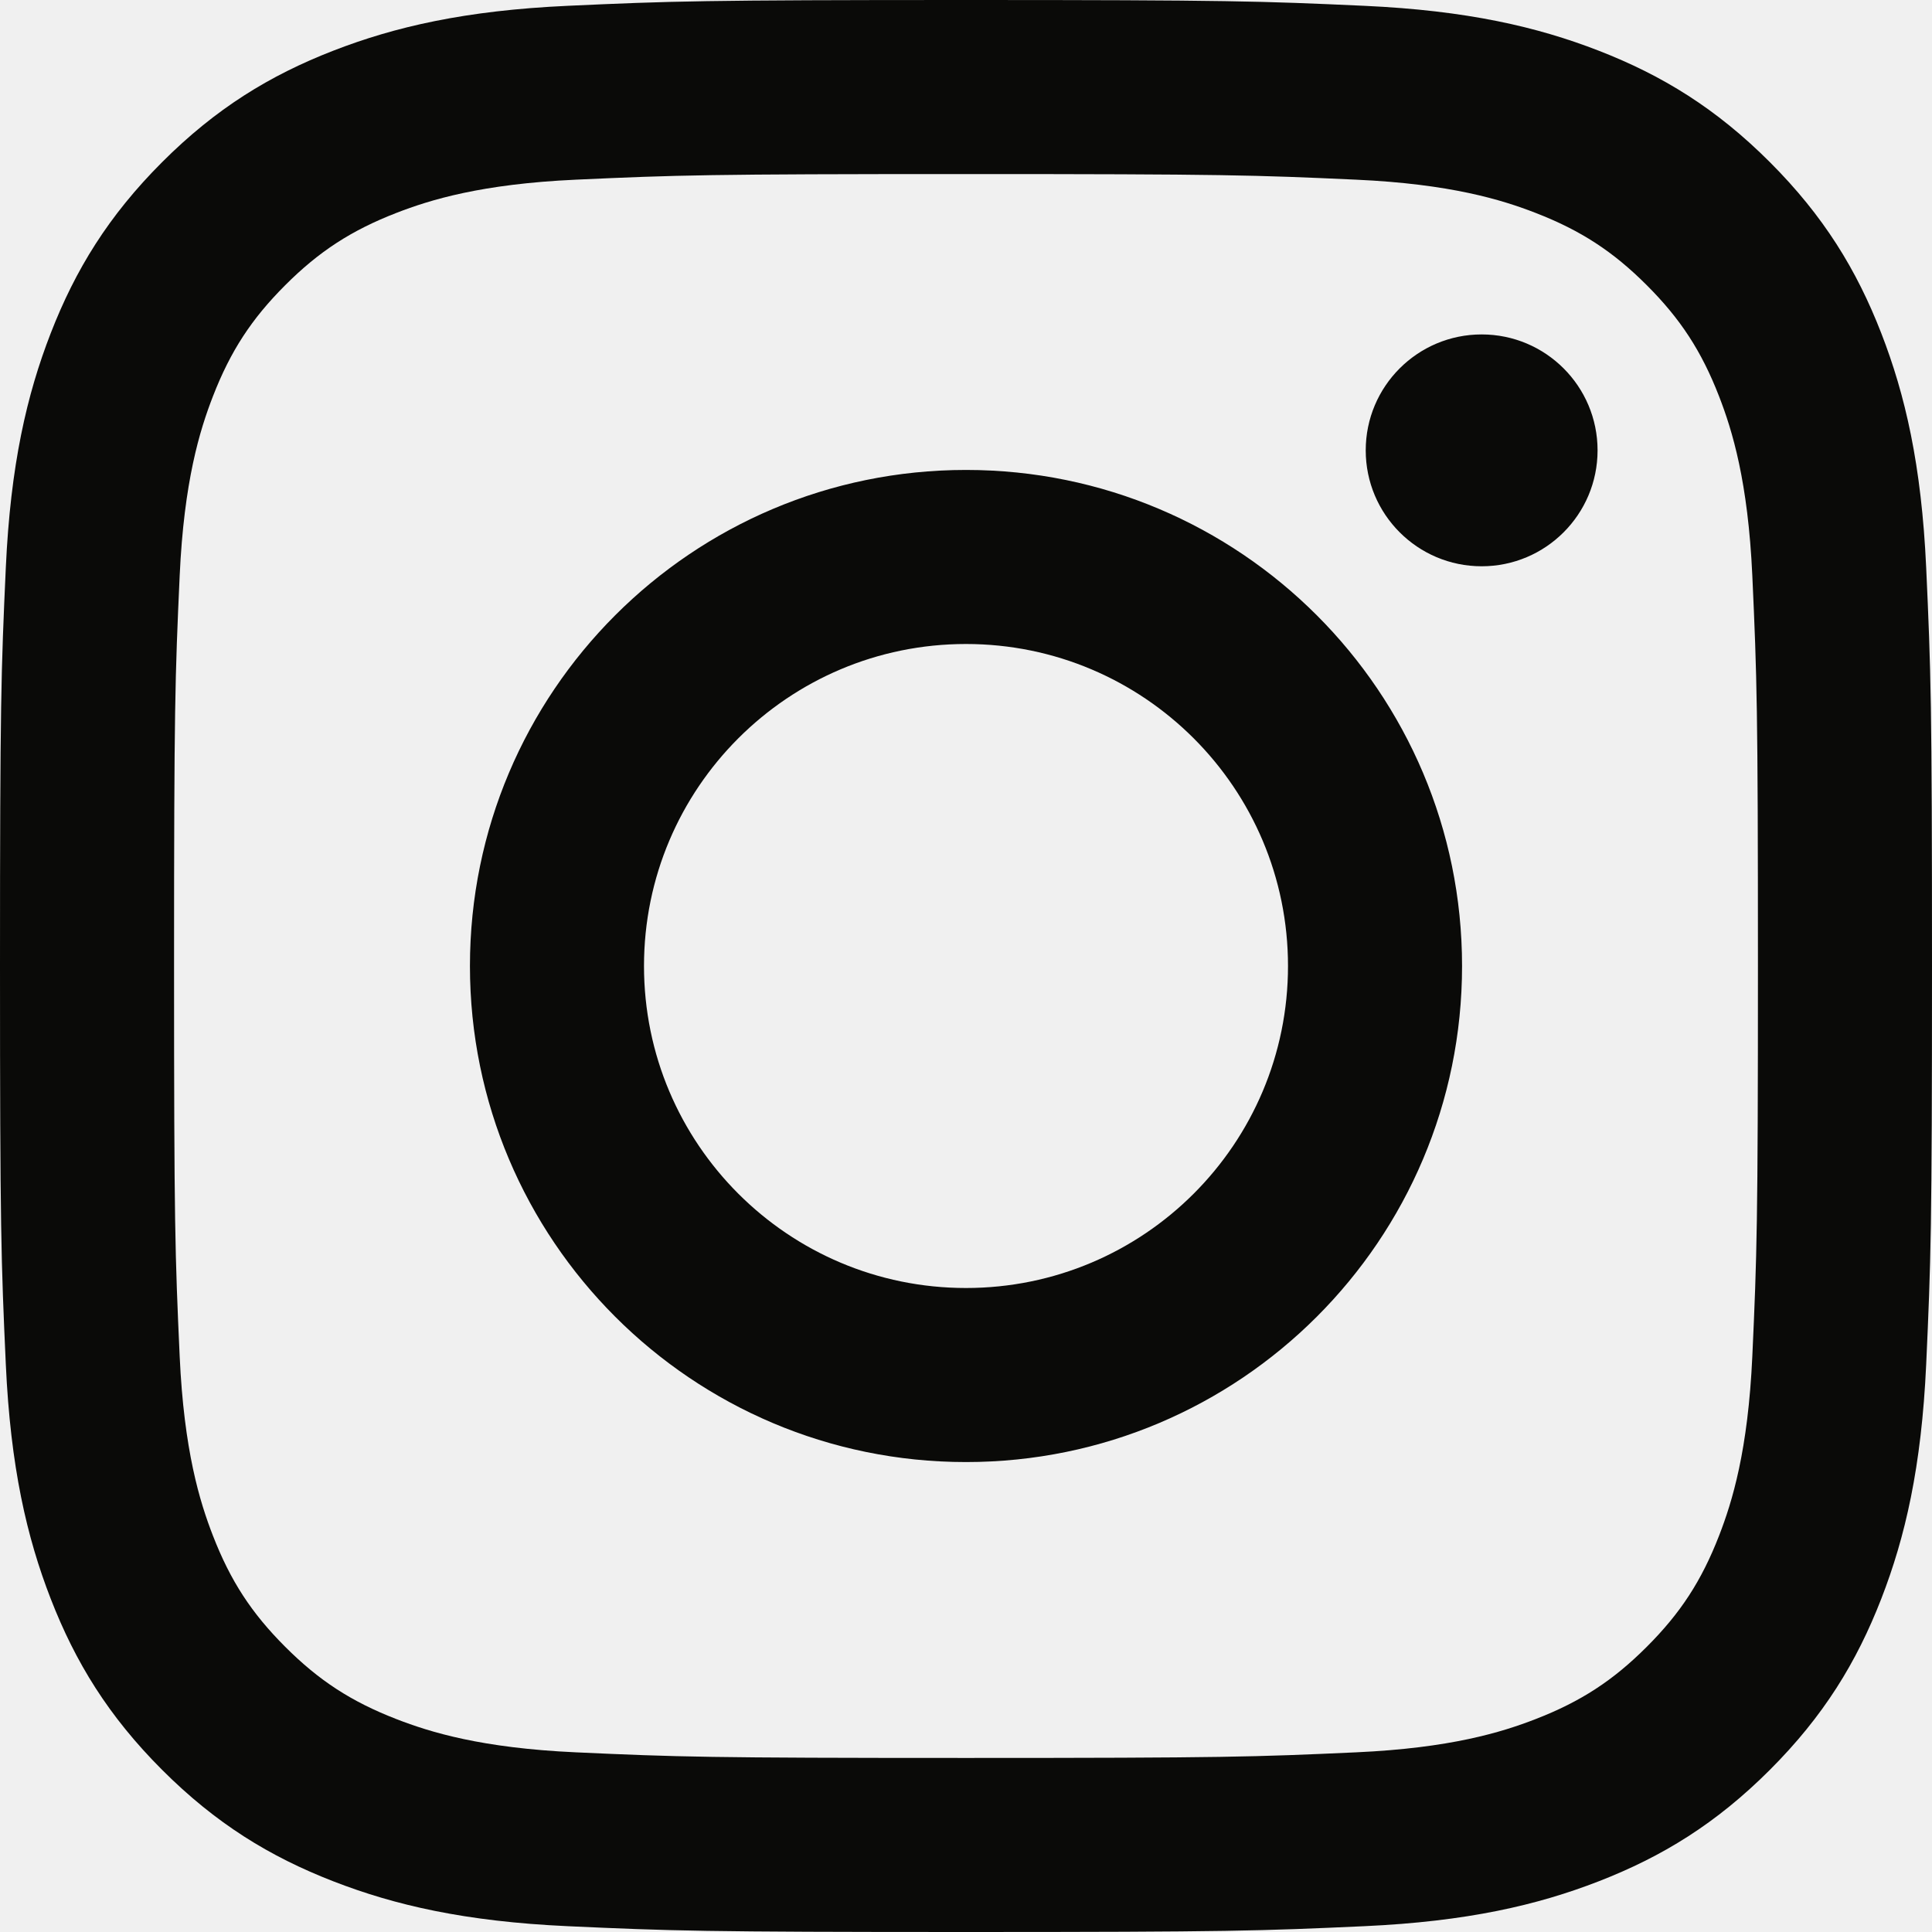
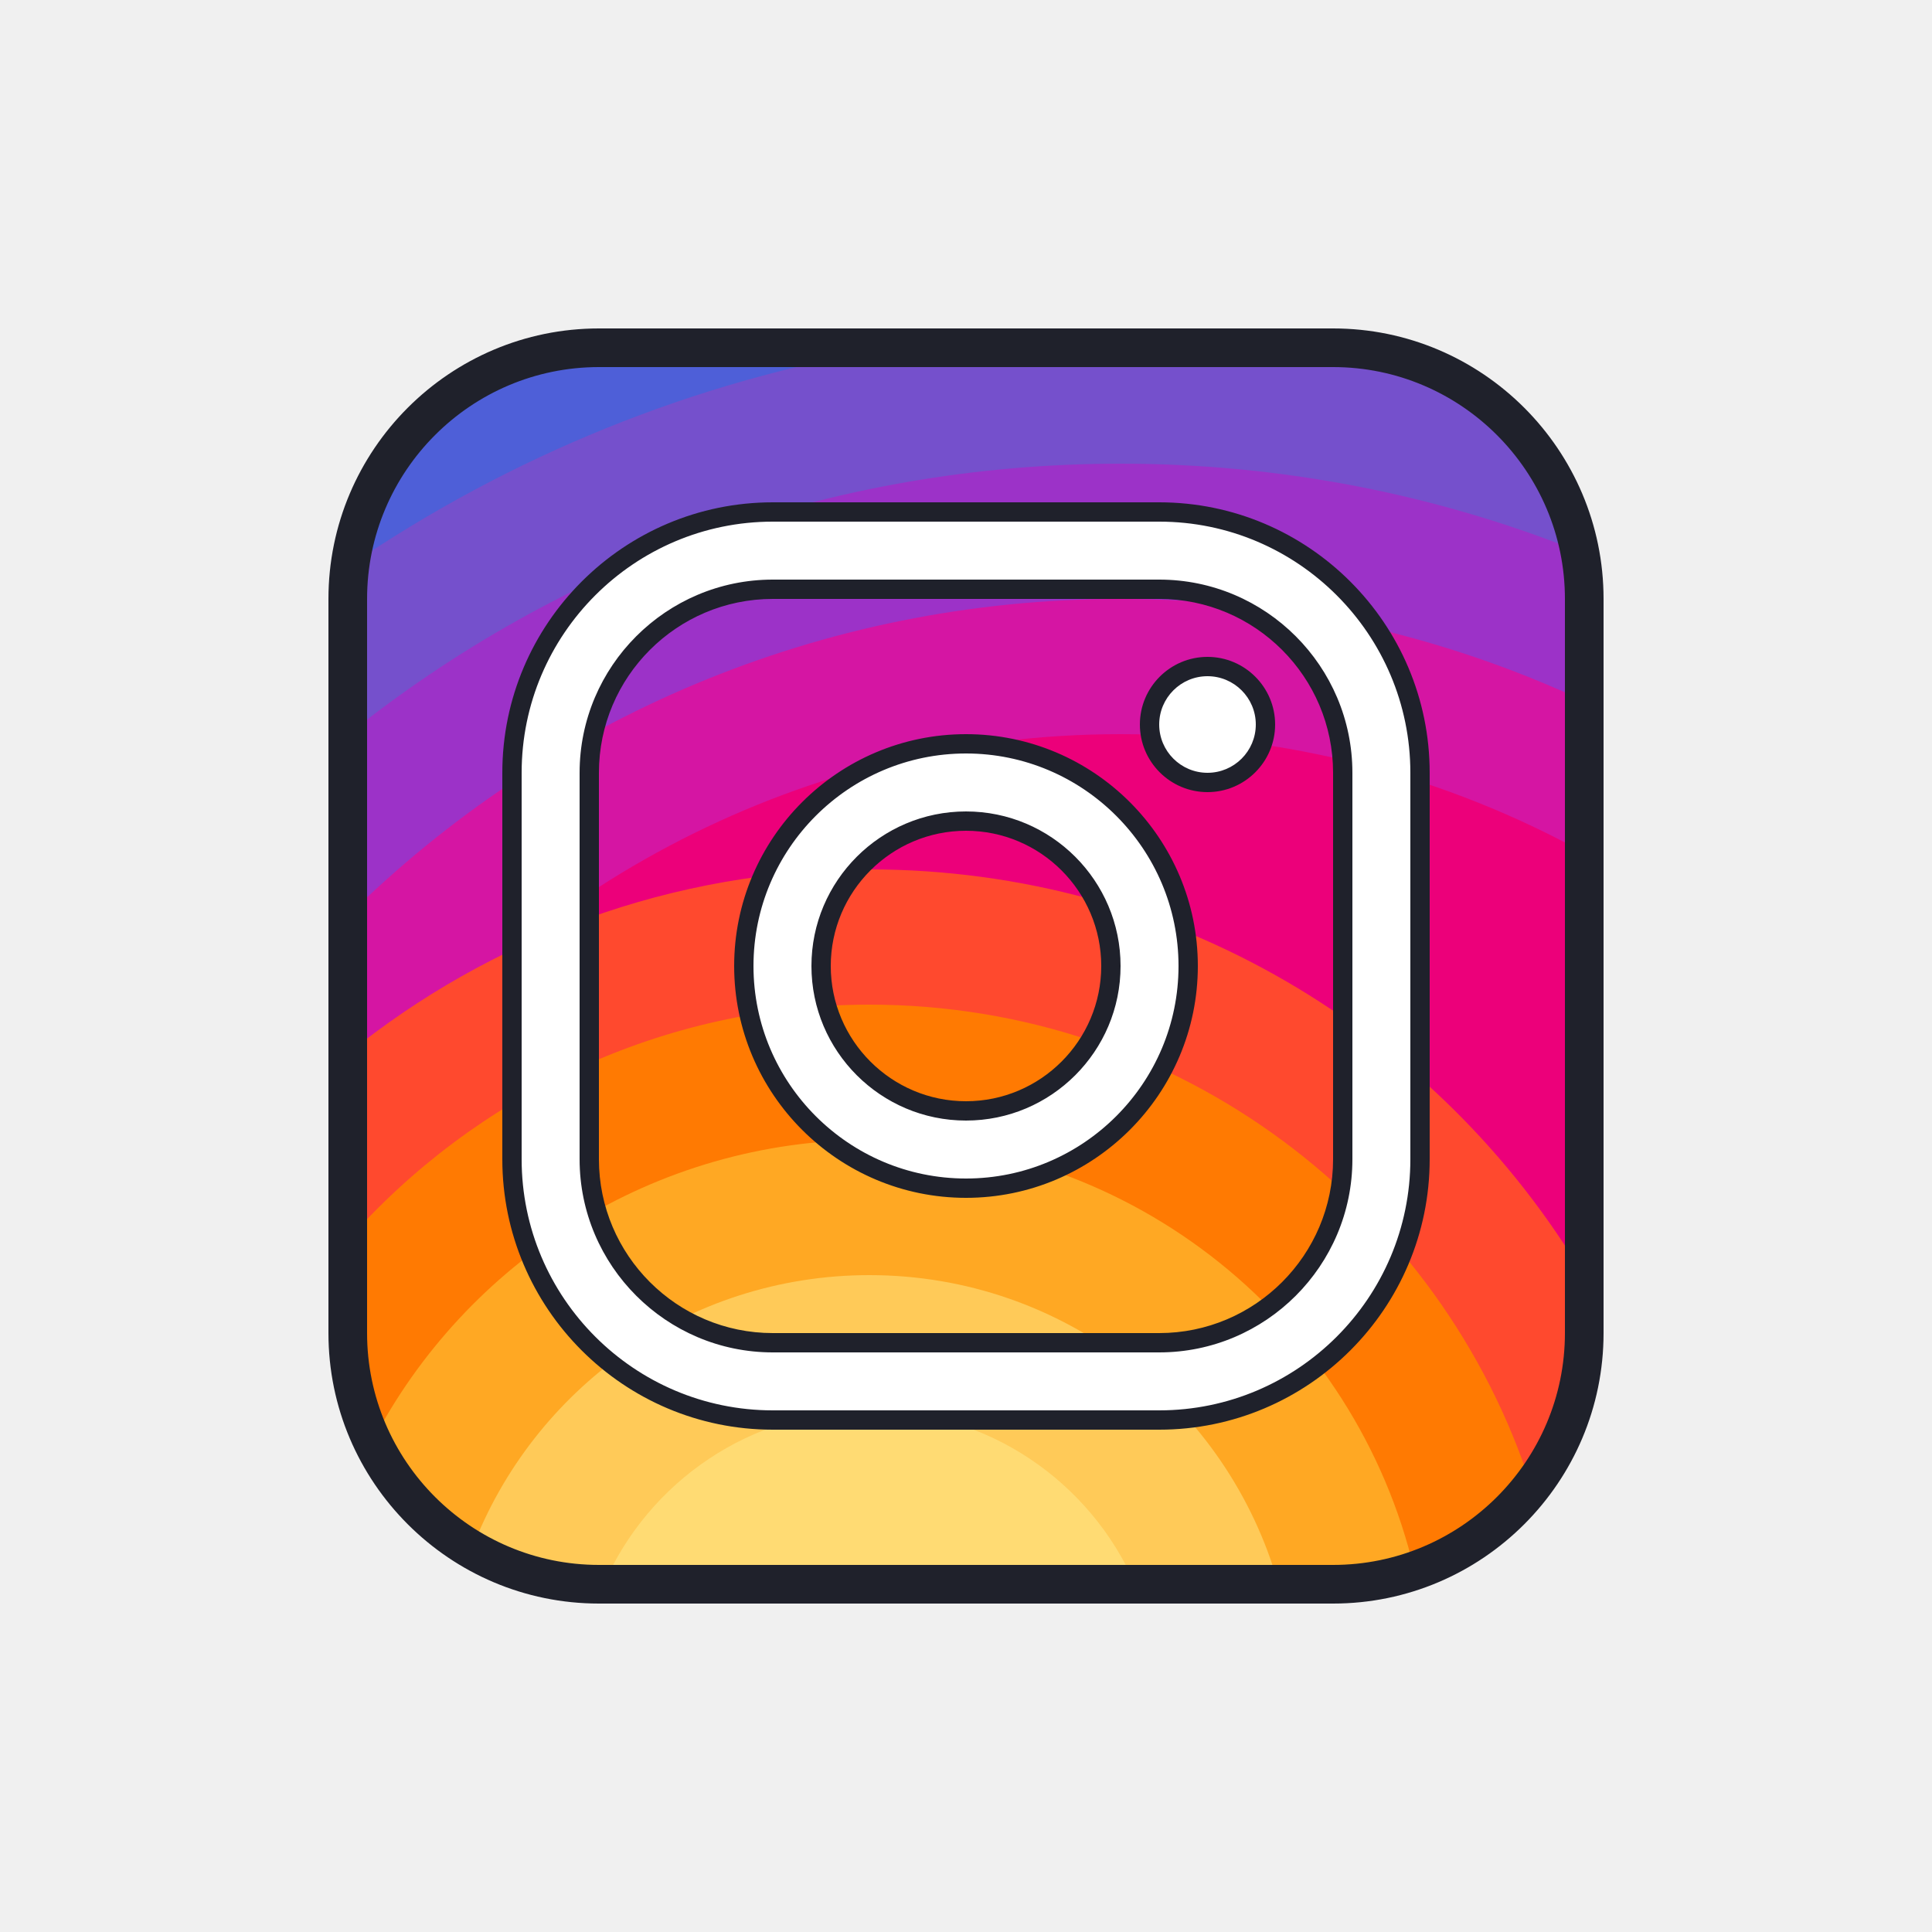
- <svg xmlns="http://www.w3.org/2000/svg" width="256px" height="256px" viewBox="0 0 256 256" version="1.1" preserveAspectRatio="xMidYMid">
-   <g>
-     <path d="M128,23.064 C162.177,23.064 166.225,23.194 179.722,23.809 C192.202,24.379 198.98,26.464 203.491,28.217 C209.465,30.539 213.729,33.313 218.208,37.792 C222.687,42.271 225.461,46.535 227.783,52.509 C229.536,57.02 231.621,63.798 232.191,76.277 C232.806,89.775 232.936,93.823 232.936,128 C232.936,162.178 232.806,166.226 232.191,179.723 C231.621,192.203 229.536,198.98 227.783,203.491 C225.461,209.465 222.687,213.73 218.208,218.209 C213.729,222.688 209.465,225.462 203.491,227.783 C198.98,229.536 192.202,231.622 179.722,232.191 C166.227,232.807 162.179,232.937 128,232.937 C93.82,232.937 89.772,232.807 76.277,232.191 C63.797,231.622 57.02,229.536 52.509,227.783 C46.535,225.462 42.27,222.688 37.791,218.209 C33.312,213.73 30.538,209.465 28.217,203.491 C26.464,198.98 24.378,192.203 23.809,179.723 C23.193,166.226 23.063,162.178 23.063,128 C23.063,93.823 23.193,89.775 23.809,76.278 C24.378,63.798 26.464,57.02 28.217,52.509 C30.538,46.535 33.312,42.271 37.791,37.792 C42.27,33.313 46.535,30.539 52.509,28.217 C57.02,26.464 63.797,24.379 76.277,23.809 C89.774,23.194 93.822,23.064 128,23.064 M128,0 C93.237,0 88.878,0.147 75.226,0.77 C61.601,1.392 52.297,3.556 44.155,6.72 C35.737,9.991 28.599,14.368 21.483,21.484 C14.367,28.6 9.991,35.738 6.72,44.155 C3.555,52.297 1.392,61.602 0.77,75.226 C0.147,88.878 0,93.237 0,128 C0,162.763 0.147,167.122 0.77,180.774 C1.392,194.399 3.555,203.703 6.72,211.845 C9.991,220.262 14.367,227.401 21.483,234.517 C28.599,241.633 35.737,246.009 44.155,249.28 C52.297,252.445 61.601,254.608 75.226,255.23 C88.878,255.853 93.237,256 128,256 C162.763,256 167.122,255.853 180.774,255.23 C194.398,254.608 203.703,252.445 211.845,249.28 C220.262,246.009 227.4,241.633 234.516,234.517 C241.632,227.401 246.009,220.263 249.28,211.845 C252.444,203.703 254.608,194.399 255.23,180.774 C255.853,167.122 256,162.763 256,128 C256,93.237 255.853,88.878 255.23,75.226 C254.608,61.602 252.444,52.297 249.28,44.155 C246.009,35.738 241.632,28.6 234.516,21.484 C227.4,14.368 220.262,9.991 211.845,6.72 C203.703,3.556 194.398,1.392 180.774,0.77 C167.122,0.147 162.763,0 128,0 Z M128,62.27 C91.698,62.27 62.27,91.699 62.27,128 C62.27,164.302 91.698,193.73 128,193.73 C164.301,193.73 193.73,164.302 193.73,128 C193.73,91.699 164.301,62.27 128,62.27 Z M128,170.667 C104.436,170.667 85.333,151.564 85.333,128 C85.333,104.436 104.436,85.333 128,85.333 C151.564,85.333 170.667,104.436 170.667,128 C170.667,151.564 151.564,170.667 128,170.667 Z M211.686,59.673 C211.686,68.157 204.81,75.034 196.327,75.034 C187.843,75.034 180.966,68.157 180.966,59.673 C180.966,51.19 187.843,44.314 196.327,44.314 C204.81,44.314 211.686,51.19 211.686,59.673 Z" fill="#0A0A08" />
-   </g>
+ <svg xmlns="http://www.w3.org/2000/svg" viewBox="0 0 100 100" width="100px" height="100px">
+   <path fill="#4e5fd8" d="M82,31v38c0,2.01-0.46,3.92-1.27,5.62c-1.12,2.33-2.92,4.29-5.15,5.58C73.65,81.35,71.4,82,69,82H31 c-1.47,0-2.89-0.25-4.21-0.7h-0.01c-2.43-0.83-4.52-2.35-6.05-4.34C19.02,74.76,18,72,18,69V31c0-0.59,0.04-1.17,0.12-1.74 c0.1-0.77,0.27-1.52,0.51-2.24C20.3,21.79,25.21,18,31,18h38c0.43,0,0.85,0.02,1.26,0.06h0.03c0.77,0.08,1.51,0.22,2.23,0.43 c4.7,1.32,8.33,5.21,9.24,10.07c0.09,0.45,0.15,0.91,0.19,1.38C81.99,30.29,82,30.64,82,31z" />
+   <path fill="#7550cc" d="M81.76,28.56c-0.91-4.86-4.54-8.75-9.24-10.07c-0.74-0.16-1.48-0.3-2.23-0.43h-0.03 c-0.13-0.023-0.262-0.038-0.391-0.06H46.1c-10.24,1.72-19.73,5.64-27.98,11.26C18.04,29.83,18,30.41,18,31v38 c0,3,1.02,5.76,2.73,7.96c1.53,1.99,3.62,3.51,6.05,4.34h0.01C28.11,81.75,29.53,82,31,82h38c2.4,0,4.65-0.65,6.58-1.8 c2.23-1.29,4.03-3.25,5.15-5.58C81.54,72.92,82,71.01,82,69V31c0-0.36-0.01-0.71-0.05-1.06C81.91,29.47,81.85,29.01,81.76,28.56z" />
+   <path fill="#9c32c8" d="M82,31v38c0,2.01-0.46,3.92-1.27,5.62c-1.12,2.33-2.92,4.29-5.15,5.58C73.65,81.35,71.4,82,69,82H31 c-1.47,0-2.89-0.25-4.21-0.7h-0.01c-2.43-0.83-4.52-2.35-6.05-4.34C19.02,74.76,18,72,18,69V38.03C28.95,29.25,42.86,24,58,24 c8.4,0,16.42,1.62,23.76,4.56c0.09,0.45,0.15,0.91,0.19,1.38C81.99,30.29,82,30.64,82,31z" />
+   <path fill="#d515a3" d="M82,36.29V69c0,2.01-0.46,3.92-1.27,5.62c-1.12,2.33-2.92,4.29-5.15,5.58C73.65,81.35,71.4,82,69,82 H31c-1.47,0-2.89-0.25-4.21-0.7h-0.01c-2.43-0.83-4.52-2.35-6.05-4.34C19.02,74.76,18,72,18,69V47.41C28.28,37.26,42.41,31,58,31 C66.57,31,74.71,32.89,82,36.29z" />
+   <path fill="#ec007a" d="M82,44.14V69c0,2.01-0.46,3.92-1.27,5.62c-1.12,2.33-2.92,4.29-5.15,5.58C73.65,81.35,71.4,82,69,82 H31c-1.47,0-2.89-0.25-4.21-0.7h-0.01c-2.43-0.83-4.52-2.35-6.05-4.34C19.02,74.76,18,72,18,69V58.01C27.12,45.86,41.64,38,58,38 C66.69,38,74.87,40.22,82,44.14z" />
+   <path fill="#ff492e" d="M82,66.07V69c0,3-1.02,5.76-2.73,7.96c-1.53,1.99-3.62,3.51-6.05,4.34h-0.01 C71.89,81.75,70.47,82,69,82H31c-2.4,0-4.65-0.65-6.58-1.8c-2.23-1.29-4.03-3.25-5.15-5.58C18.46,72.92,18,71.01,18,69V54.54 C25.38,48.57,34.77,45,45,45C60.74,45,74.5,53.45,82,66.07z" />
+   <path fill="#ff7a02" d="M79.27,76.96c-1.53,1.99-3.62,3.51-6.05,4.34h-0.01C71.89,81.75,70.47,82,69,82H31 c-2.4,0-4.65-0.65-6.58-1.8c-2.23-1.29-4.03-3.25-5.15-5.58C18.46,72.92,18,71.01,18,69v-4.81C24.6,56.72,34.25,52,45,52 C61.03,52,74.61,62.48,79.27,76.96z" />
+   <path fill="#ffa823" d="M73.21,81.3C71.89,81.75,70.47,82,69,82H31c-2.4,0-4.65-0.65-6.58-1.8 c-2.23-1.29-4.03-3.25-5.15-5.58C24.1,65.34,33.81,59,45,59C58.71,59,70.2,68.51,73.21,81.3z" />
+   <path fill="#ffca58" d="M66.17,82H31c-2.4,0-4.65-0.65-6.58-1.8C27.57,71.9,35.6,66,45,66C55.07,66,63.56,72.77,66.17,82z" />
+   <path fill="#ffdb73" d="M58.75,82h-27.5c2.32-5.3,7.6-9,13.75-9S56.43,76.7,58.75,82z" />
+   <path fill="#fff" d="M60,26.5H40c-7.444,0-13.5,6.056-13.5,13.5v20c0,7.444,6.056,13.5,13.5,13.5h20 c7.444,0,13.5-6.056,13.5-13.5V40C73.5,32.556,67.444,26.5,60,26.5z M69.5,60c0,5.238-4.262,9.5-9.5,9.5H40 c-5.238,0-9.5-4.262-9.5-9.5V40c0-5.238,4.262-9.5,9.5-9.5h20c5.238,0,9.5,4.262,9.5,9.5V60z M50,61.5 c-6.341,0-11.5-5.159-11.5-11.5S43.659,38.5,50,38.5S61.5,43.659,61.5,50S56.341,61.5,50,61.5z M50,42.5 c-4.136,0-7.5,3.365-7.5,7.5s3.364,7.5,7.5,7.5s7.5-3.365,7.5-7.5S54.136,42.5,50,42.5z M65.5,37.5c0,1.657-1.343,3-3,3 s-3-1.343-3-3s1.343-3,3-3S65.5,35.843,65.5,37.5z" />
+   <path fill="#1f212b" d="M60,74H40c-7.72,0-14-6.28-14-14V40c0-7.72,6.28-14,14-14h20c7.72,0,14,6.28,14,14v20 C74,67.72,67.72,74,60,74z M40,27c-7.168,0-13,5.832-13,13v20c0,7.168,5.832,13,13,13h20c7.168,0,13-5.832,13-13V40 c0-7.168-5.832-13-13-13H40z M60,70H40c-5.514,0-10-4.486-10-10V40c0-5.514,4.486-10,10-10h20c5.514,0,10,4.486,10,10v20 C70,65.514,65.514,70,60,70z M40,31c-4.963,0-9,4.037-9,9v20c0,4.963,4.037,9,9,9h20c4.963,0,9-4.037,9-9V40c0-4.963-4.037-9-9-9H40 z M50,62c-6.617,0-12-5.383-12-12s5.383-12,12-12s12,5.383,12,12S56.617,62,50,62z M50,39c-6.065,0-11,4.935-11,11s4.935,11,11,11 s11-4.935,11-11S56.065,39,50,39z M50,58c-4.411,0-8-3.589-8-8s3.589-8,8-8s8,3.589,8,8S54.411,58,50,58z M50,43 c-3.859,0-7,3.141-7,7s3.141,7,7,7s7-3.141,7-7S53.859,43,50,43z M62.5,41c-1.93,0-3.5-1.57-3.5-3.5s1.57-3.5,3.5-3.5 s3.5,1.57,3.5,3.5S64.43,41,62.5,41z M62.5,35c-1.379,0-2.5,1.121-2.5,2.5s1.121,2.5,2.5,2.5s2.5-1.121,2.5-2.5S63.879,35,62.5,35z M69,83H31c-7.72,0-14-6.28-14-14V31c0-7.72,6.28-14,14-14h38c7.72,0,14,6.28,14,14v38C83,76.72,76.72,83,69,83z M31,19 c-6.617,0-12,5.383-12,12v38c0,6.617,5.383,12,12,12h38c6.617,0,12-5.383,12-12V31c0-6.617-5.383-12-12-12H31z" />
</svg>
